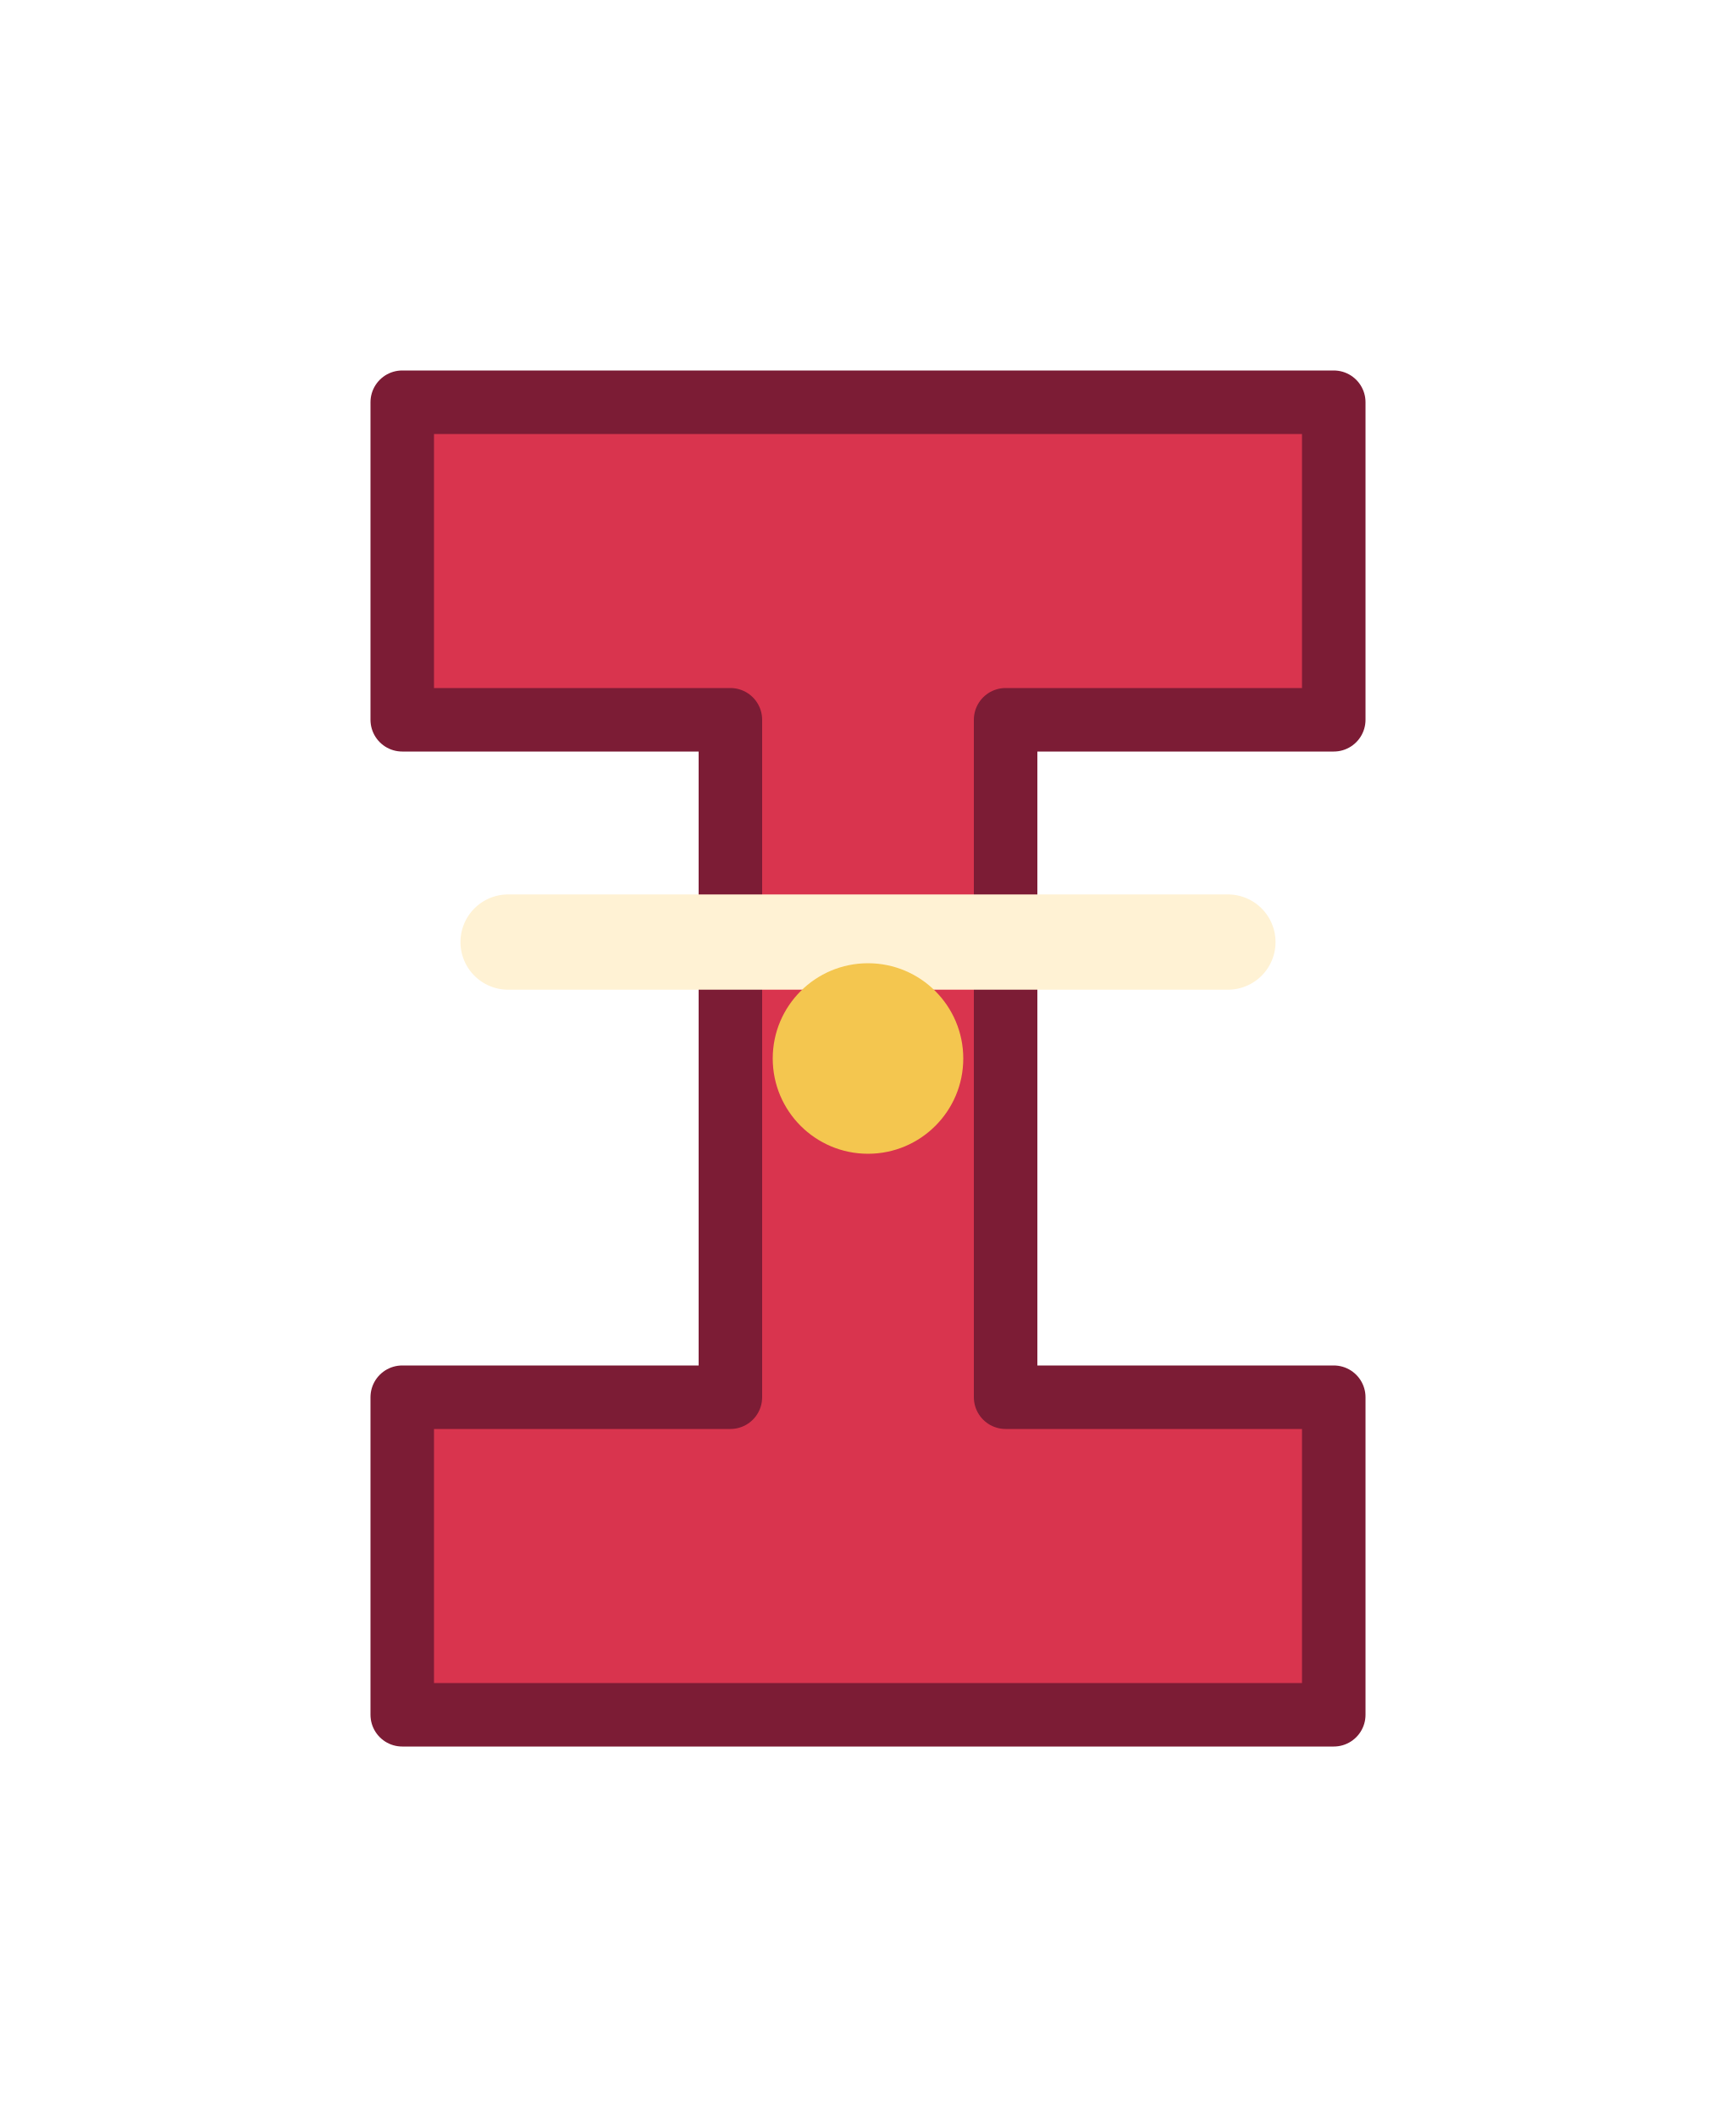
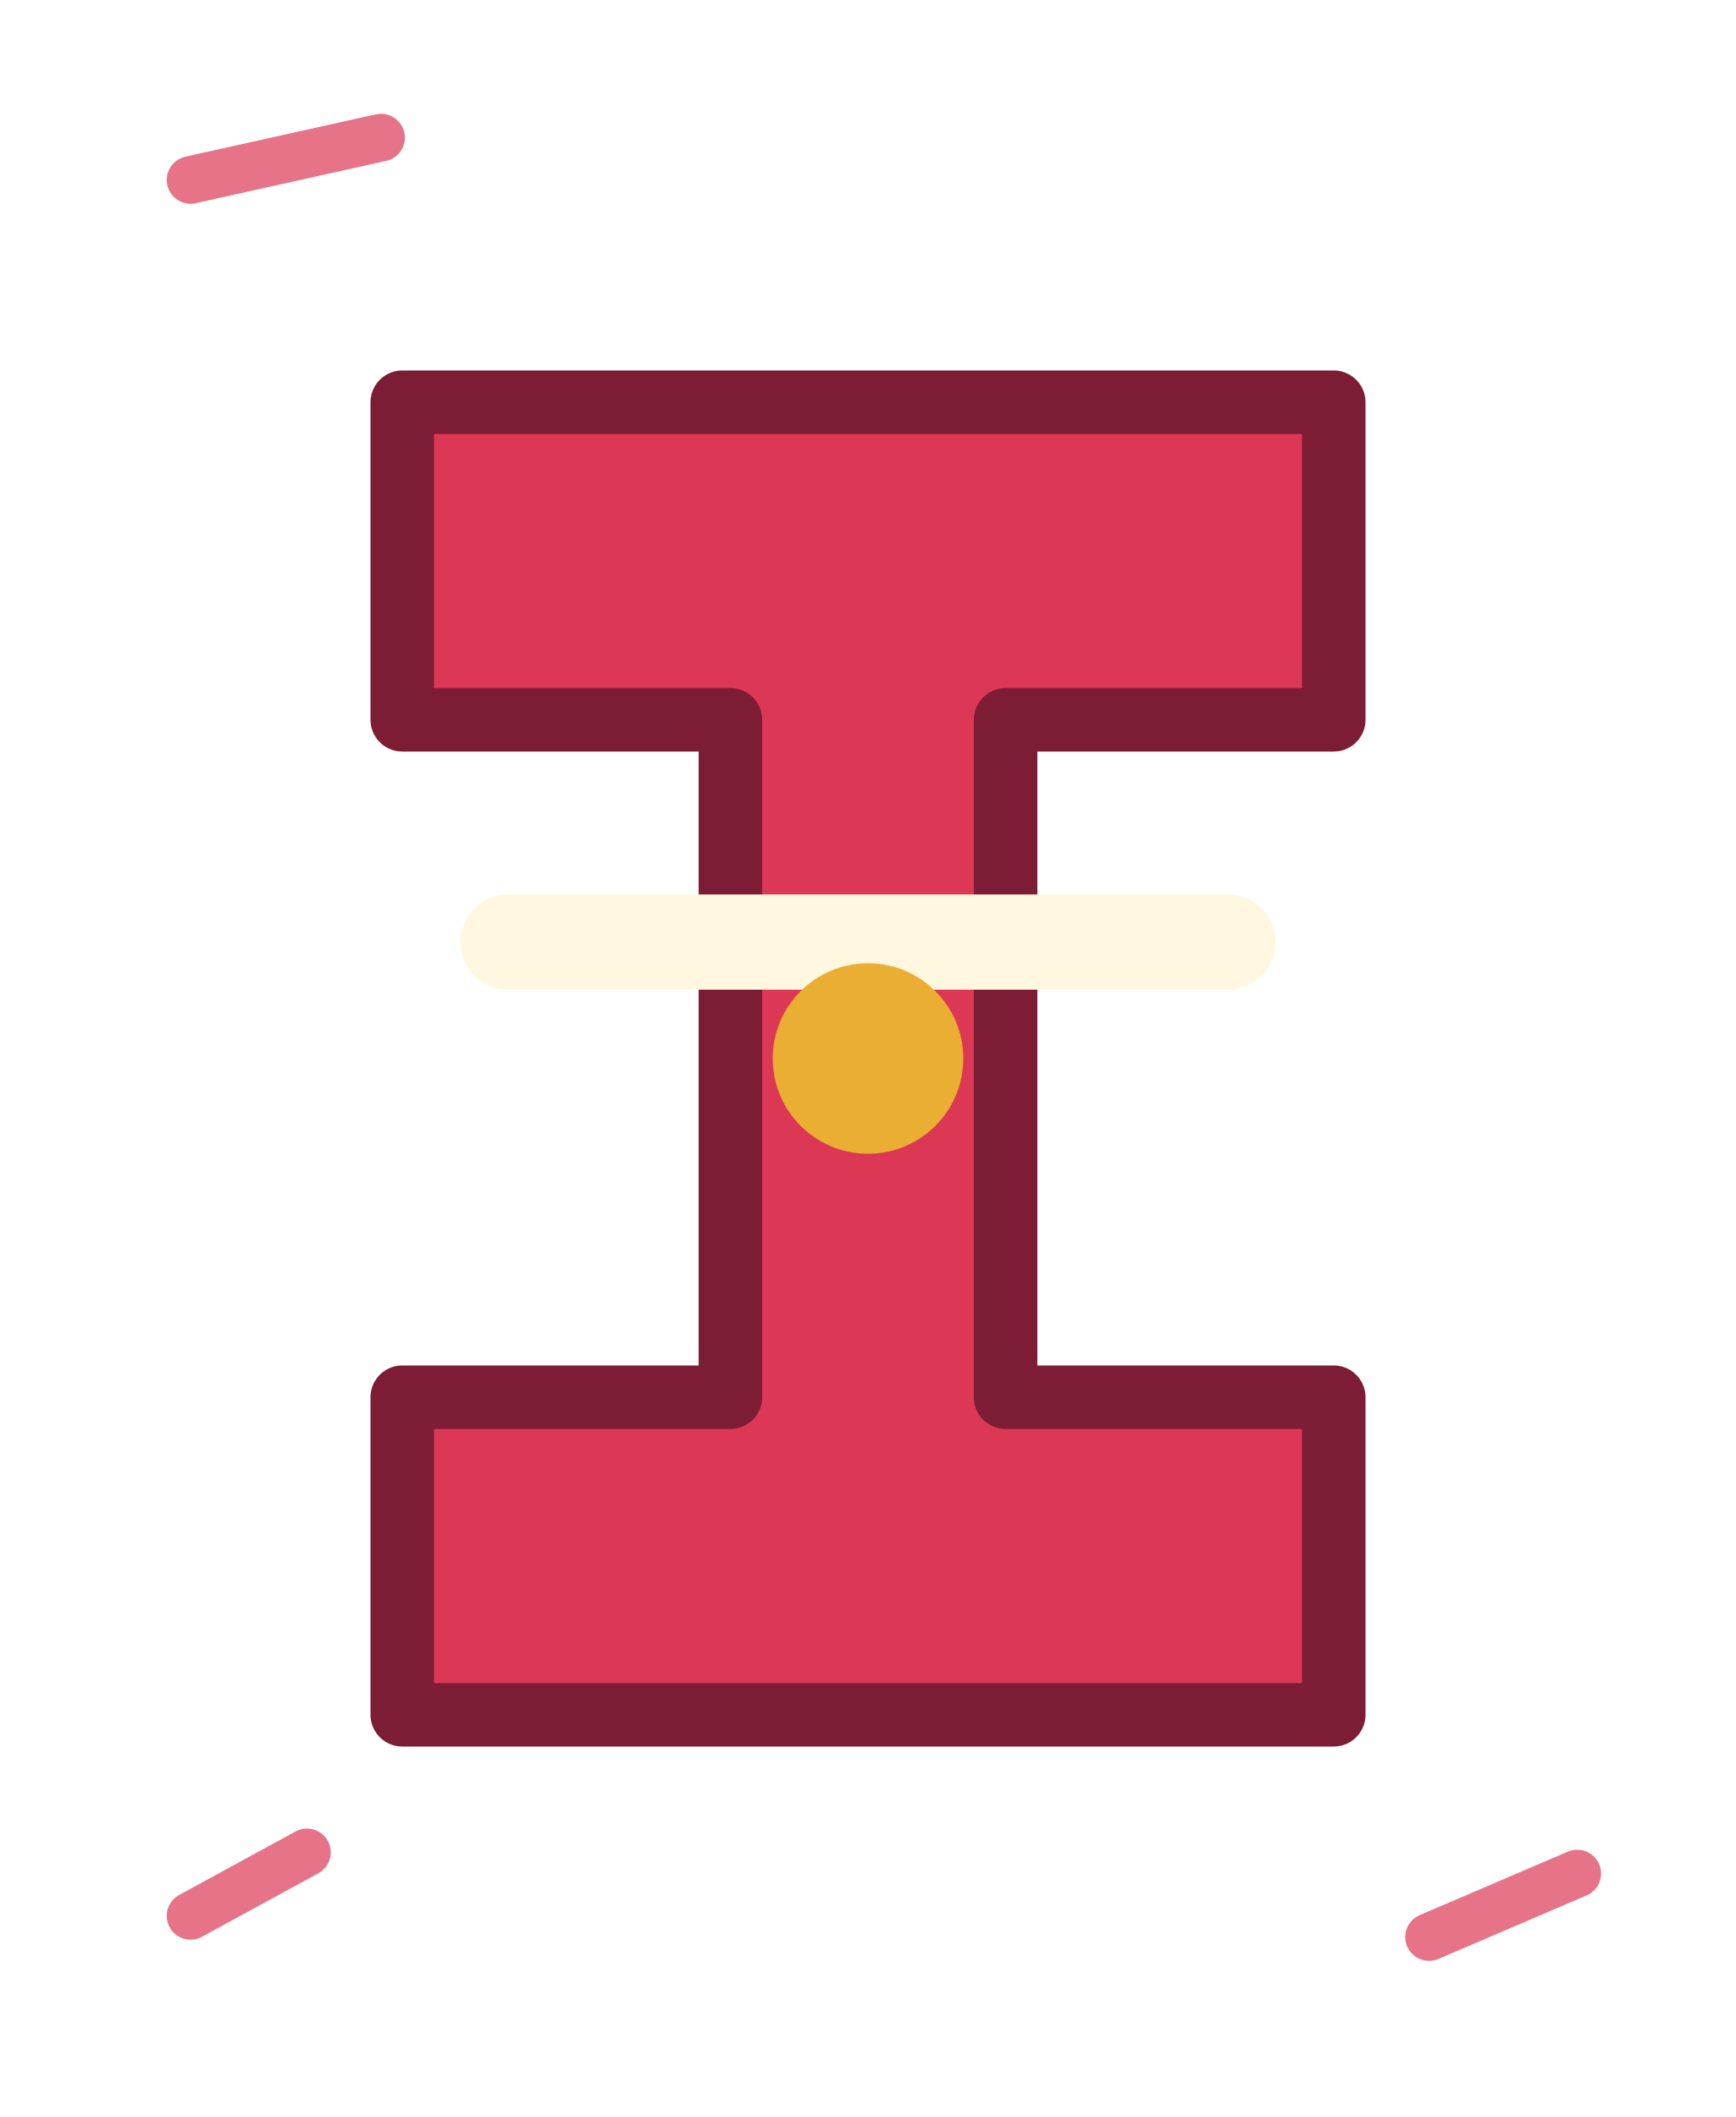
<svg xmlns="http://www.w3.org/2000/svg" width="328" height="400" viewBox="0 0 328 400">
-   <path d="M76 76 H252 V136 H190 V264 H252 V324 H76 V264 H138 V136 H76 Z" fill="#d9344e" stroke="#7c1c35" stroke-width="12" stroke-linejoin="round" />
-   <path d="M96 178 H232" stroke="#fff2d4" stroke-width="18" stroke-linecap="round" />
-   <circle cx="164" cy="200" r="18" fill="#f4c64f" />
+   <g stroke-linecap="round" stroke-linejoin="round">
+     <path d="M76 76 H252 V136 H190 V264 H252 V324 H76 V264 H138 V136 H76 Z" fill="#dc3855" stroke="#7c1c35" stroke-width="12" />
+     <path d="M96 178 H232" stroke="#fff7df" stroke-width="18" />
+     <circle cx="164" cy="200" r="18" fill="#e9ae32" />
+     <path d="M36 34 L72 26 M270 366 L298 354 M36 362 L58 350" stroke="#dc3855" stroke-width="9" opacity="0.7" />
+   </g>
</svg>
